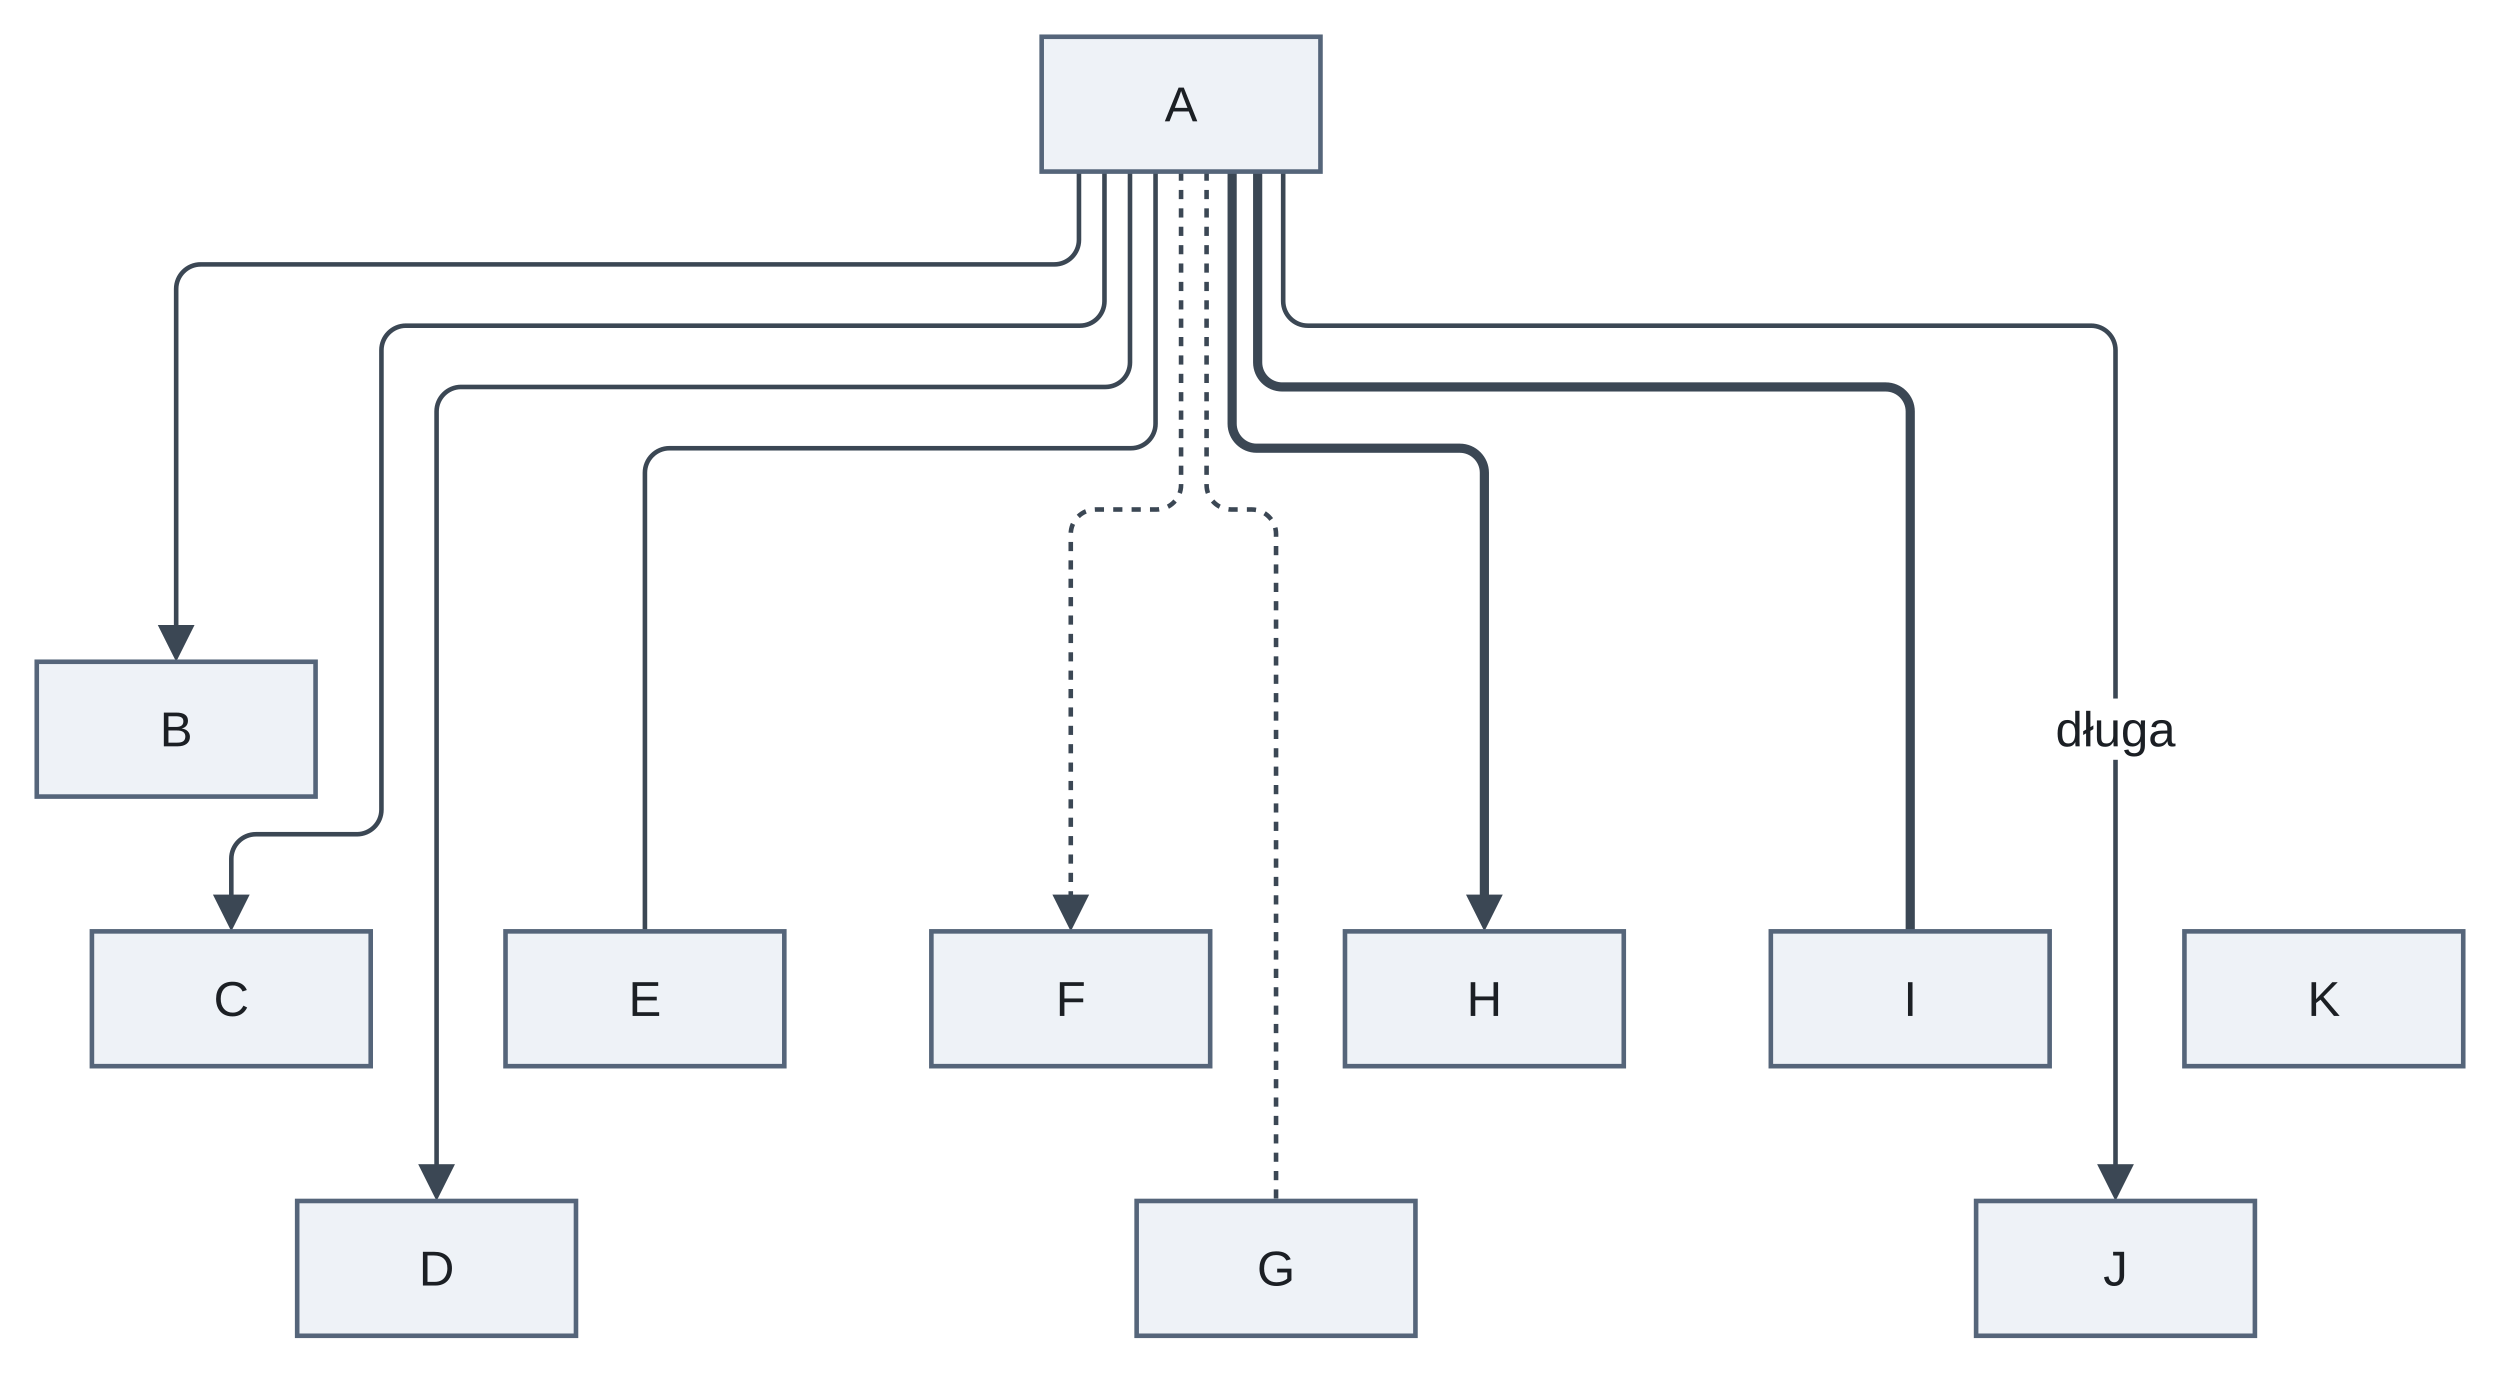
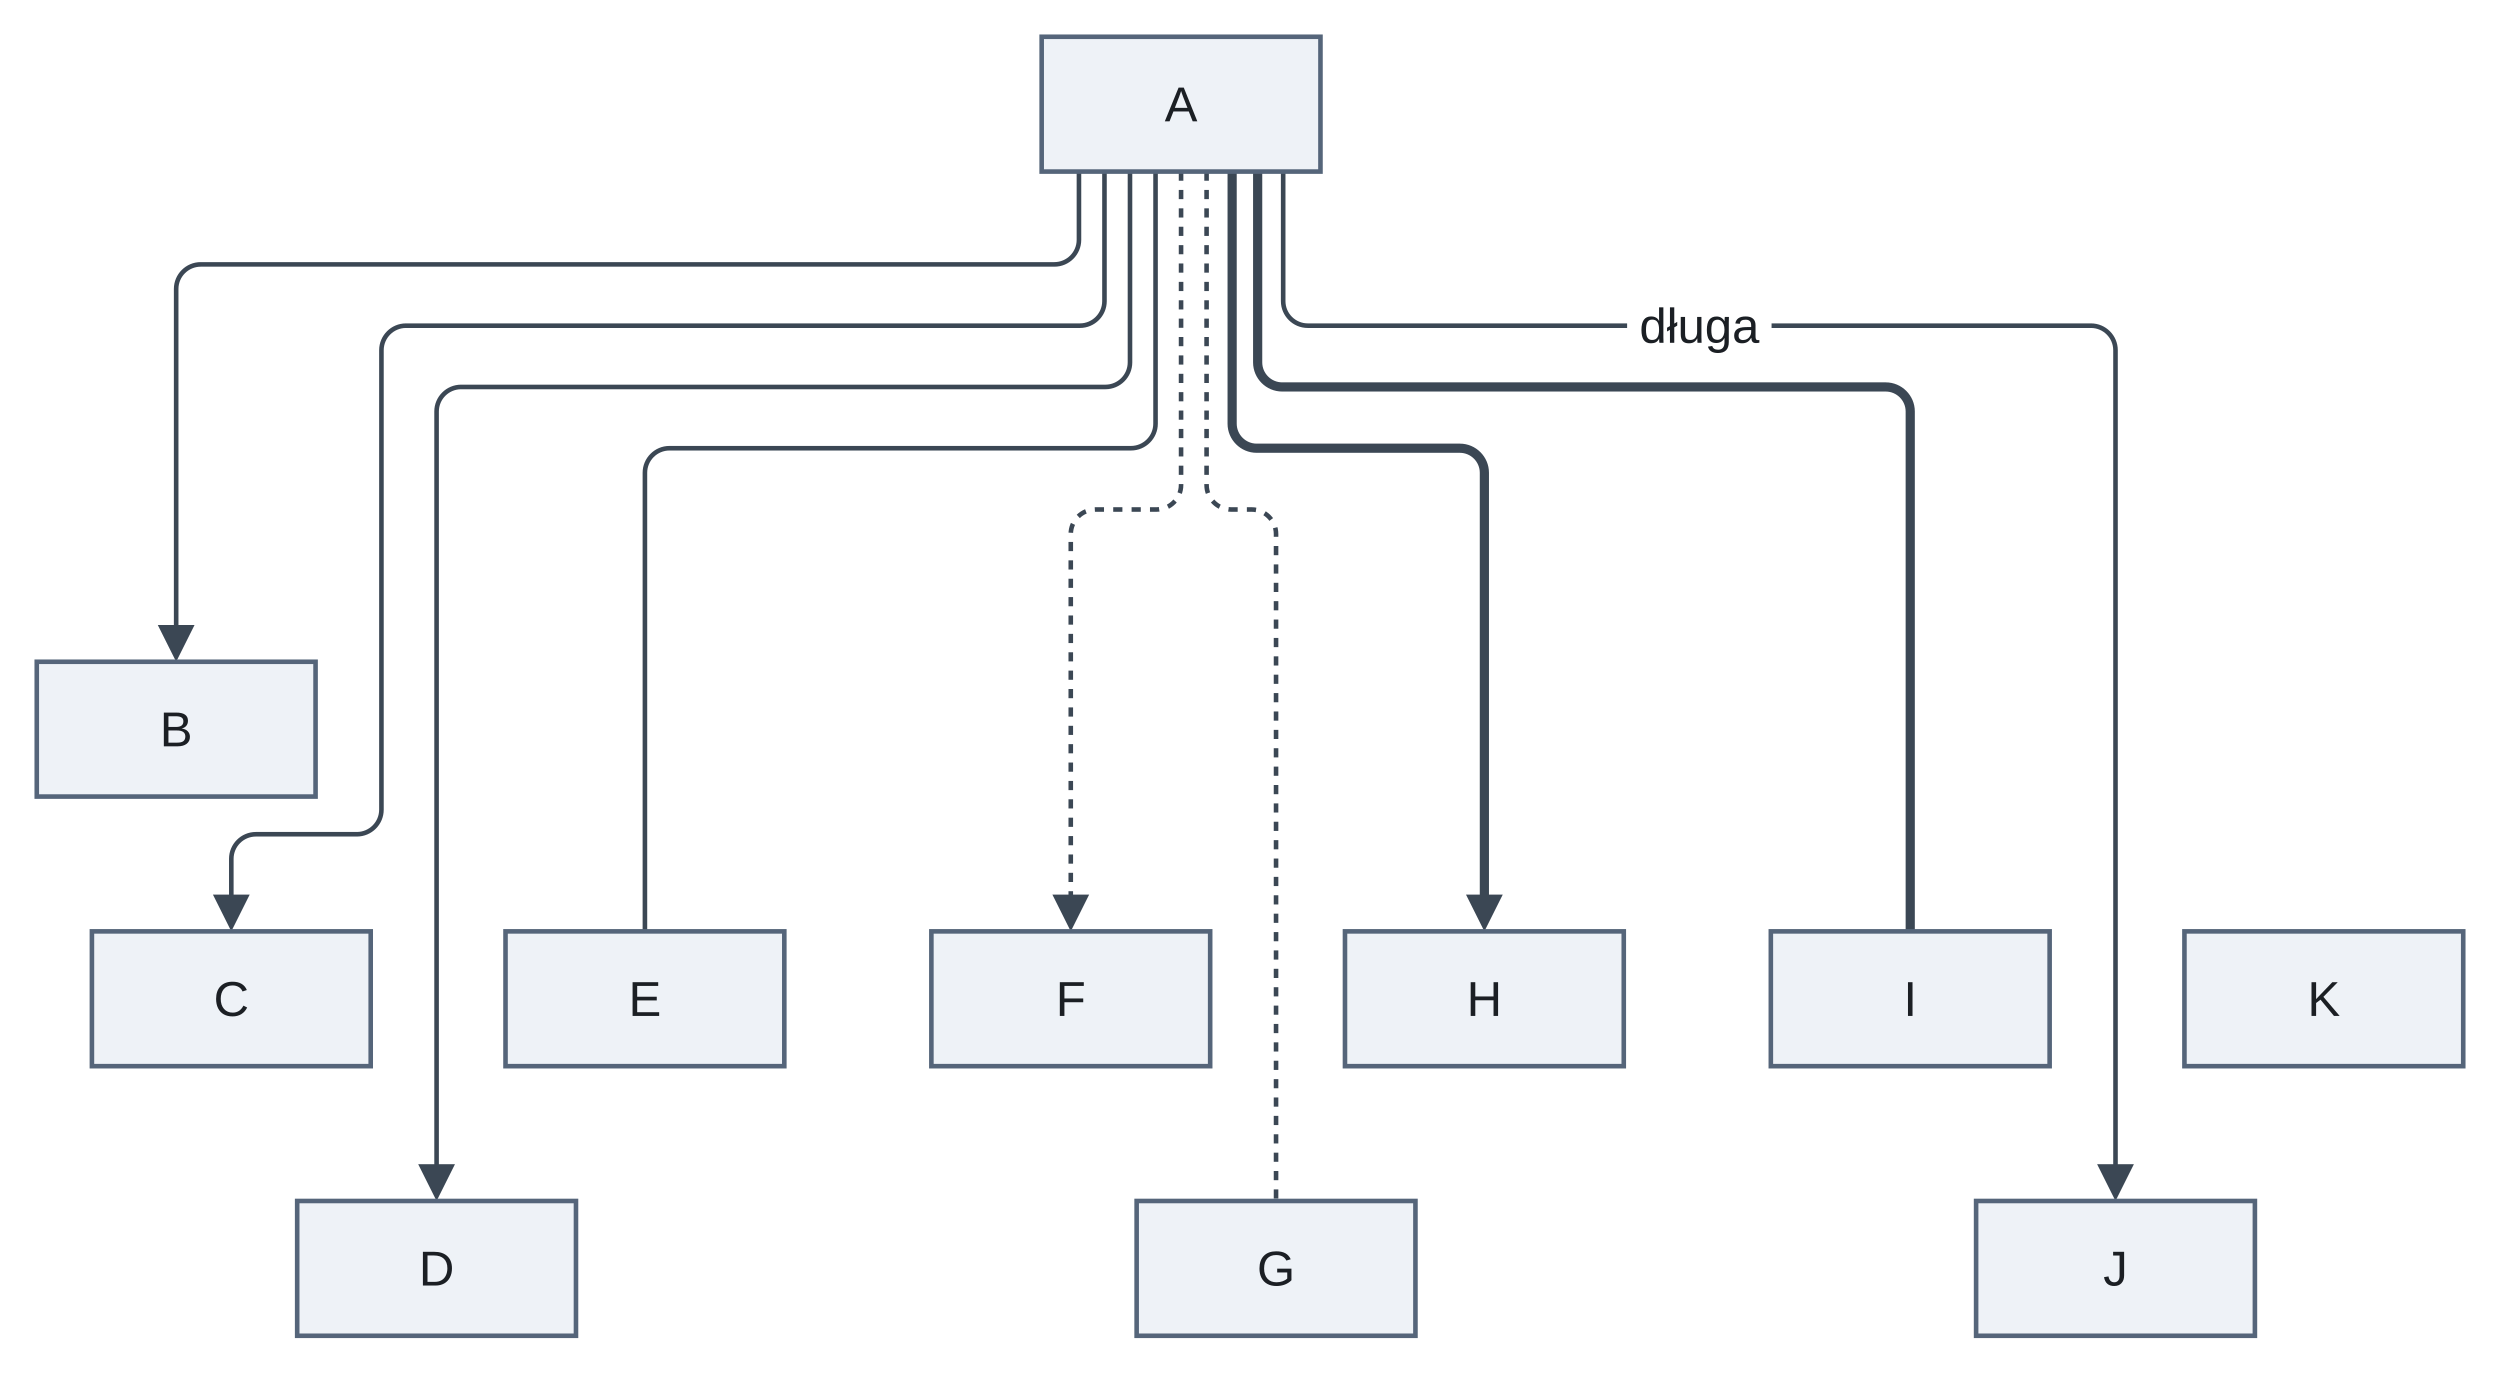
<svg xmlns="http://www.w3.org/2000/svg" version="1.1" width="816" height="448" viewBox="-11.5 -12 816 448" role="img" font-family="Arimo, Arial, 'Liberation Sans', sans-serif" font-size="16">
  <defs>
-     <clipPath id="label-holes-8b1a5ced">
-       <path d="M-11.5 -12 L804.5 -12 L804.5 436 L-11.5 436 M655.43 216 L655.43 236 L702.57 236 L702.57 216" />
+     <clipPath id="label-holes-e337e0cd">
+       <path d="M-11.5 -12 L804.5 -12 L804.5 436 L-11.5 436 M519.59 84.3 L519.59 104.3 L566.74 104.3 L566.74 84.3" />
    </clipPath>
  </defs>
  <path class="edge" d="M340.67 44 L340.67 66.3 C340.67 70.7 337.07 74.3 332.67 74.3 L54 74.3 C49.6 74.3 46 77.9 46 82.3 L46 195.6" fill="none" stroke="#3b4754" stroke-width="1.5" />
  <path class="edge" d="M349 44 L349 86.3 C349 90.7 345.4 94.3 341 94.3 L121 94.3 C116.6 94.3 113 97.9 113 102.3 L113 204 L113 248 L113 252.3 C113 256.7 109.4 260.3 105 260.3 L72 260.3 C67.6 260.3 64 263.9 64 268.3 L64 283.6" fill="none" stroke="#3b4754" stroke-width="1.5" />
  <path class="edge" d="M357.33 44 L357.33 106.3 C357.33 110.7 353.73 114.3 349.33 114.3 L139 114.3 C134.6 114.3 131 117.9 131 122.3 L131 204 L131 371.6" fill="none" stroke="#3b4754" stroke-width="1.5" />
  <path class="edge" d="M365.67 44 L365.67 126.3 C365.67 130.7 362.07 134.3 357.67 134.3 L207 134.3 C202.6 134.3 199 137.9 199 142.3 L199 204 L199 292" fill="none" stroke="#3b4754" stroke-width="1.5" />
  <path class="edge" d="M374 44 L374 146.3 C374 150.7 370.4 154.3 366 154.3 L346 154.3 C341.6 154.3 338 157.9 338 162.3 L338 204 L338 283.6" fill="none" stroke="#3b4754" stroke-width="1.5" stroke-dasharray="3 3" />
  <path class="edge" d="M382.33 44 L382.33 146.3 C382.33 150.7 385.93 154.3 390.33 154.3 L397 154.3 C401.4 154.3 405 157.9 405 162.3 L405 204 L405 380" fill="none" stroke="#3b4754" stroke-width="1.5" stroke-dasharray="3 3" />
  <path class="edge" d="M390.67 44 L390.67 126.3 C390.67 130.7 394.27 134.3 398.67 134.3 L465 134.3 C469.4 134.3 473 137.9 473 142.3 L473 204 L473 283.6" fill="none" stroke="#3b4754" stroke-width="3" />
-   <path class="edge" d="M399 44 L399 106.3 C399 110.7 402.6 114.3 407 114.3 L604 114.3 C608.4 114.3 612 117.9 612 122.3 L612 204 L612 292" fill="none" stroke="#3b4754" stroke-width="3" />
-   <g clip-path="url(#label-holes-8b1a5ced)">
+   <g clip-path="url(#label-holes-e337e0cd)">
+     <path class="edge" d="M399 44 L399 106.3 C399 110.7 402.6 114.3 407 114.3 L604 114.3 C608.4 114.3 612 117.9 612 122.3 L612 204 L612 292" fill="none" stroke="#3b4754" stroke-width="3" />
+   </g>
+   <g clip-path="url(#label-holes-e337e0cd)">
    <path class="edge" d="M407.33 44 L407.33 86.3 C407.33 90.7 410.93 94.3 415.33 94.3 L671 94.3 C675.4 94.3 679 97.9 679 102.3 L679 204 L679 371.6" fill="none" stroke="#3b4754" stroke-width="1.5" />
  </g>
  <polygon class="arrowhead" points="46,204 40,192 52,192" fill="#3b4754" />
  <polygon class="arrowhead" points="64,292 58,280 70,280" fill="#3b4754" />
  <polygon class="arrowhead" points="131,380 125,368 137,368" fill="#3b4754" />
  <polygon class="arrowhead" points="338,292 332,280 344,280" fill="#3b4754" />
  <polygon class="arrowhead" points="473,292 467,280 479,280" fill="#3b4754" />
  <polygon class="arrowhead" points="679,380 673,368 685,368" fill="#3b4754" />
  <rect class="node" x="328.5" y="0" width="91" height="44" fill="#eef2f7" stroke="#55657a" stroke-width="1.5" />
  <rect class="node" x="0.5" y="204" width="91" height="44" fill="#eef2f7" stroke="#55657a" stroke-width="1.5" />
  <rect class="node" x="18.5" y="292" width="91" height="44" fill="#eef2f7" stroke="#55657a" stroke-width="1.5" />
  <rect class="node" x="153.5" y="292" width="91" height="44" fill="#eef2f7" stroke="#55657a" stroke-width="1.5" />
  <rect class="node" x="292.5" y="292" width="91" height="44" fill="#eef2f7" stroke="#55657a" stroke-width="1.5" />
  <rect class="node" x="427.5" y="292" width="91" height="44" fill="#eef2f7" stroke="#55657a" stroke-width="1.5" />
  <rect class="node" x="566.5" y="292" width="91" height="44" fill="#eef2f7" stroke="#55657a" stroke-width="1.5" />
  <rect class="node" x="701.5" y="292" width="91" height="44" fill="#eef2f7" stroke="#55657a" stroke-width="1.5" />
  <rect class="node" x="85.5" y="380" width="91" height="44" fill="#eef2f7" stroke="#55657a" stroke-width="1.5" />
  <rect class="node" x="359.5" y="380" width="91" height="44" fill="#eef2f7" stroke="#55657a" stroke-width="1.5" />
  <rect class="node" x="633.5" y="380" width="91" height="44" fill="#eef2f7" stroke="#55657a" stroke-width="1.5" />
  <text class="node-label" x="374" y="27.6" text-anchor="middle" fill="#1b1f24">A</text>
  <text class="node-label" x="46" y="231.6" text-anchor="middle" fill="#1b1f24">B</text>
  <text class="node-label" x="64" y="319.6" text-anchor="middle" fill="#1b1f24">C</text>
  <text class="node-label" x="199" y="319.6" text-anchor="middle" fill="#1b1f24">E</text>
  <text class="node-label" x="338" y="319.6" text-anchor="middle" fill="#1b1f24">F</text>
  <text class="node-label" x="473" y="319.6" text-anchor="middle" fill="#1b1f24">H</text>
  <text class="node-label" x="612" y="319.6" text-anchor="middle" fill="#1b1f24">I</text>
  <text class="node-label" x="747" y="319.6" text-anchor="middle" fill="#1b1f24">K</text>
  <text class="node-label" x="131" y="407.6" text-anchor="middle" fill="#1b1f24">D</text>
  <text class="node-label" x="405" y="407.6" text-anchor="middle" fill="#1b1f24">G</text>
  <text class="node-label" x="679" y="407.6" text-anchor="middle" fill="#1b1f24">J</text>
-   <text class="edge-label" x="679" y="231.6" text-anchor="middle" fill="#1b1f24">długa</text>
+   <text class="edge-label" x="543.17" y="99.9" text-anchor="middle" fill="#1b1f24">długa</text>
</svg>
